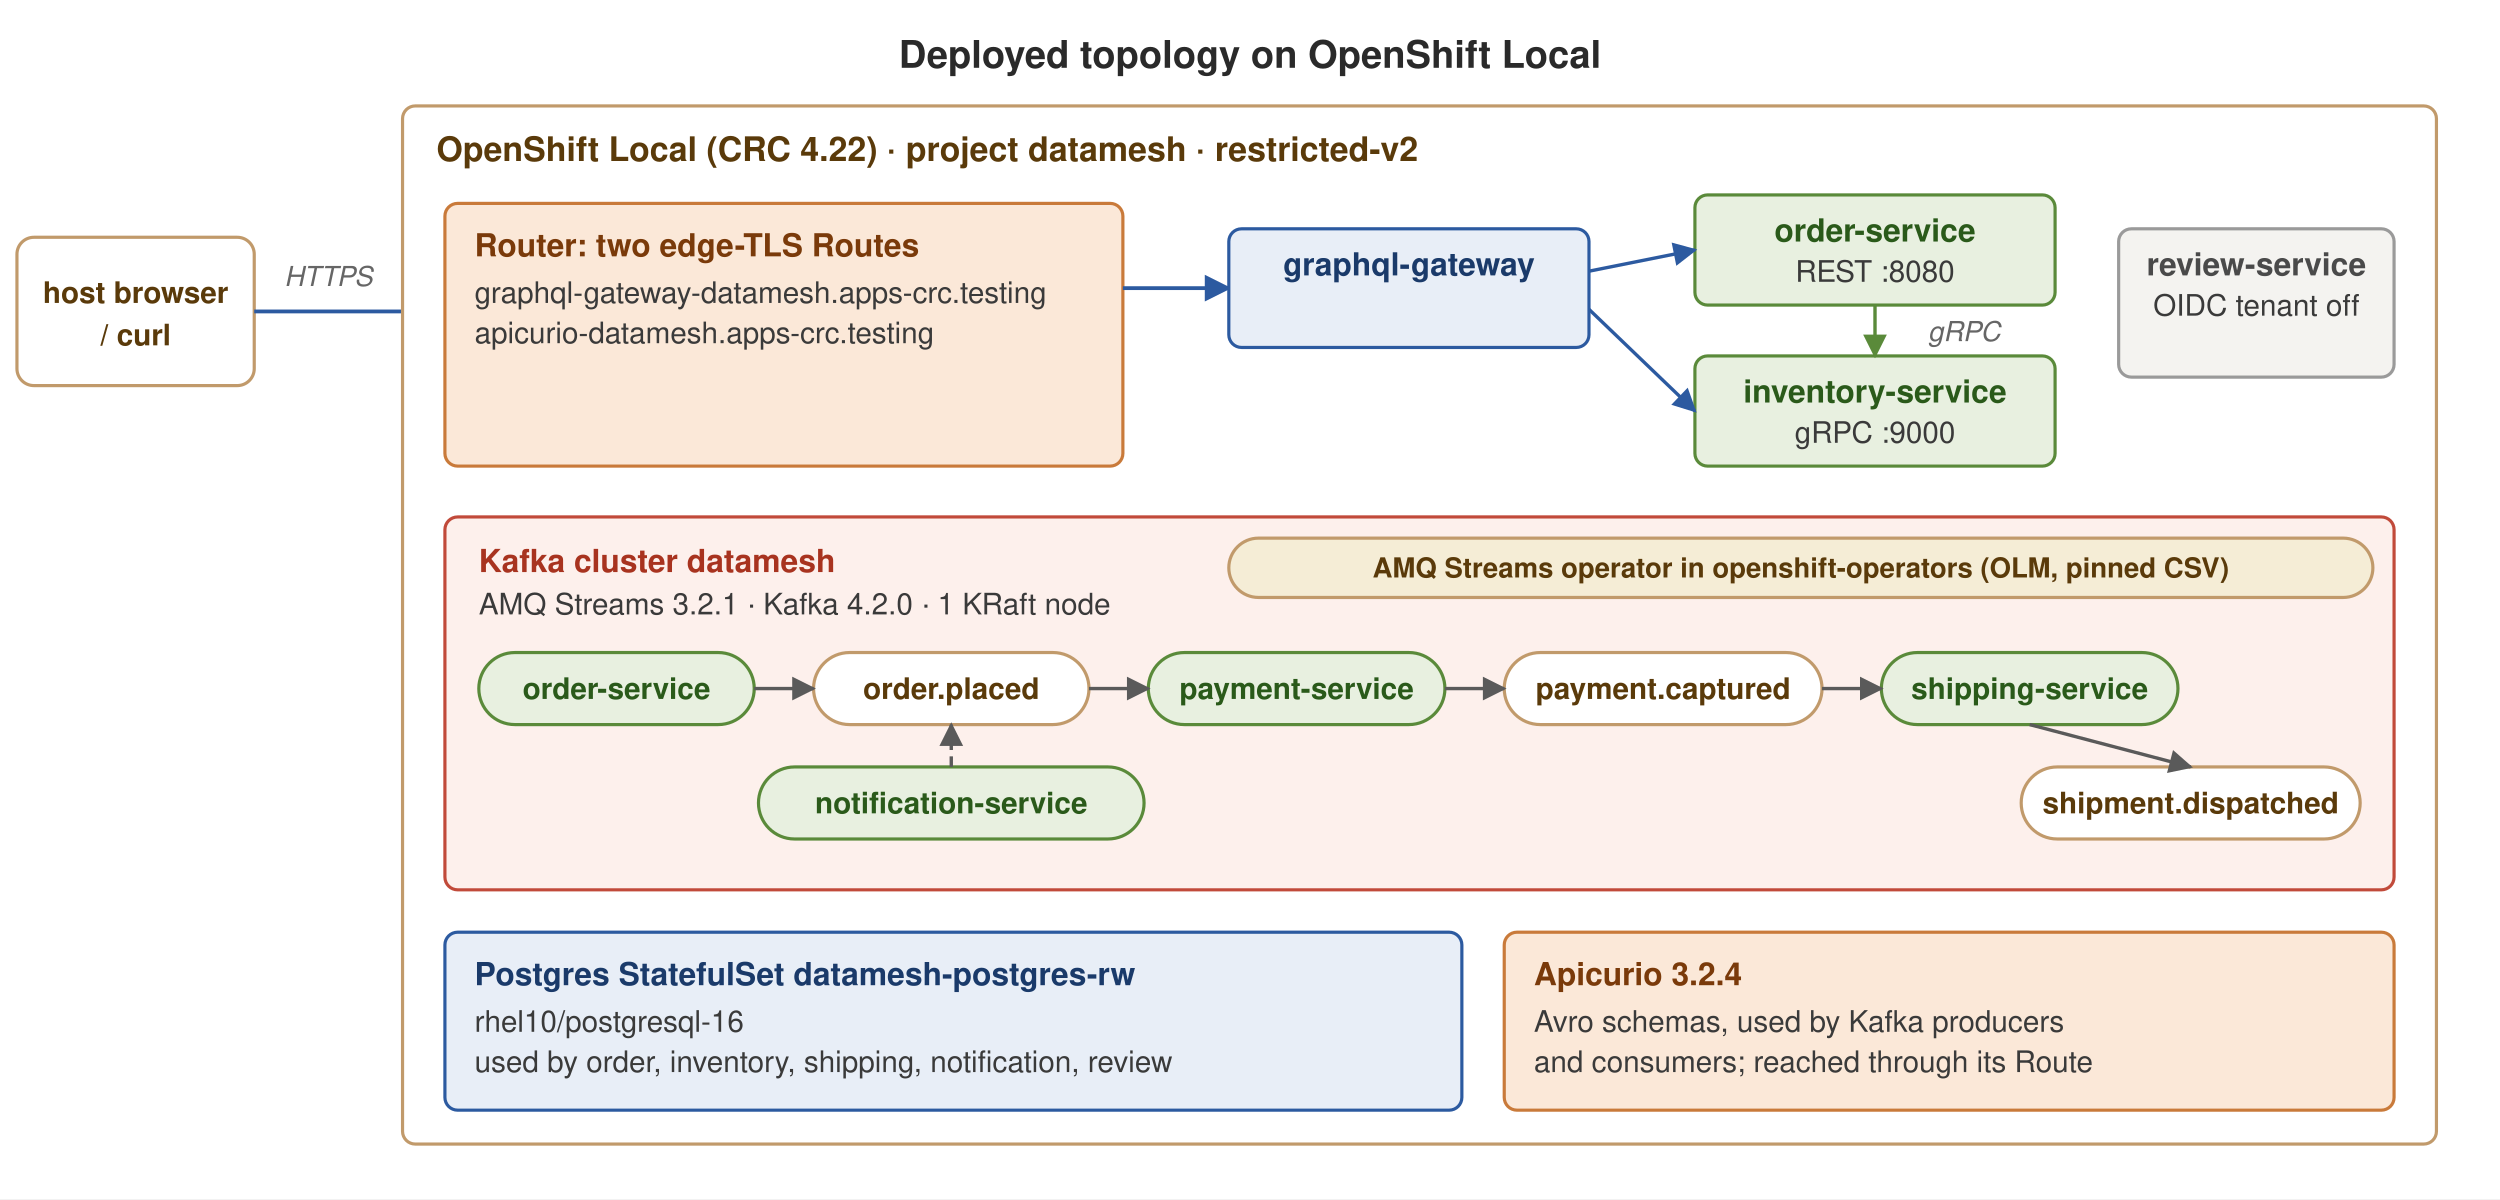
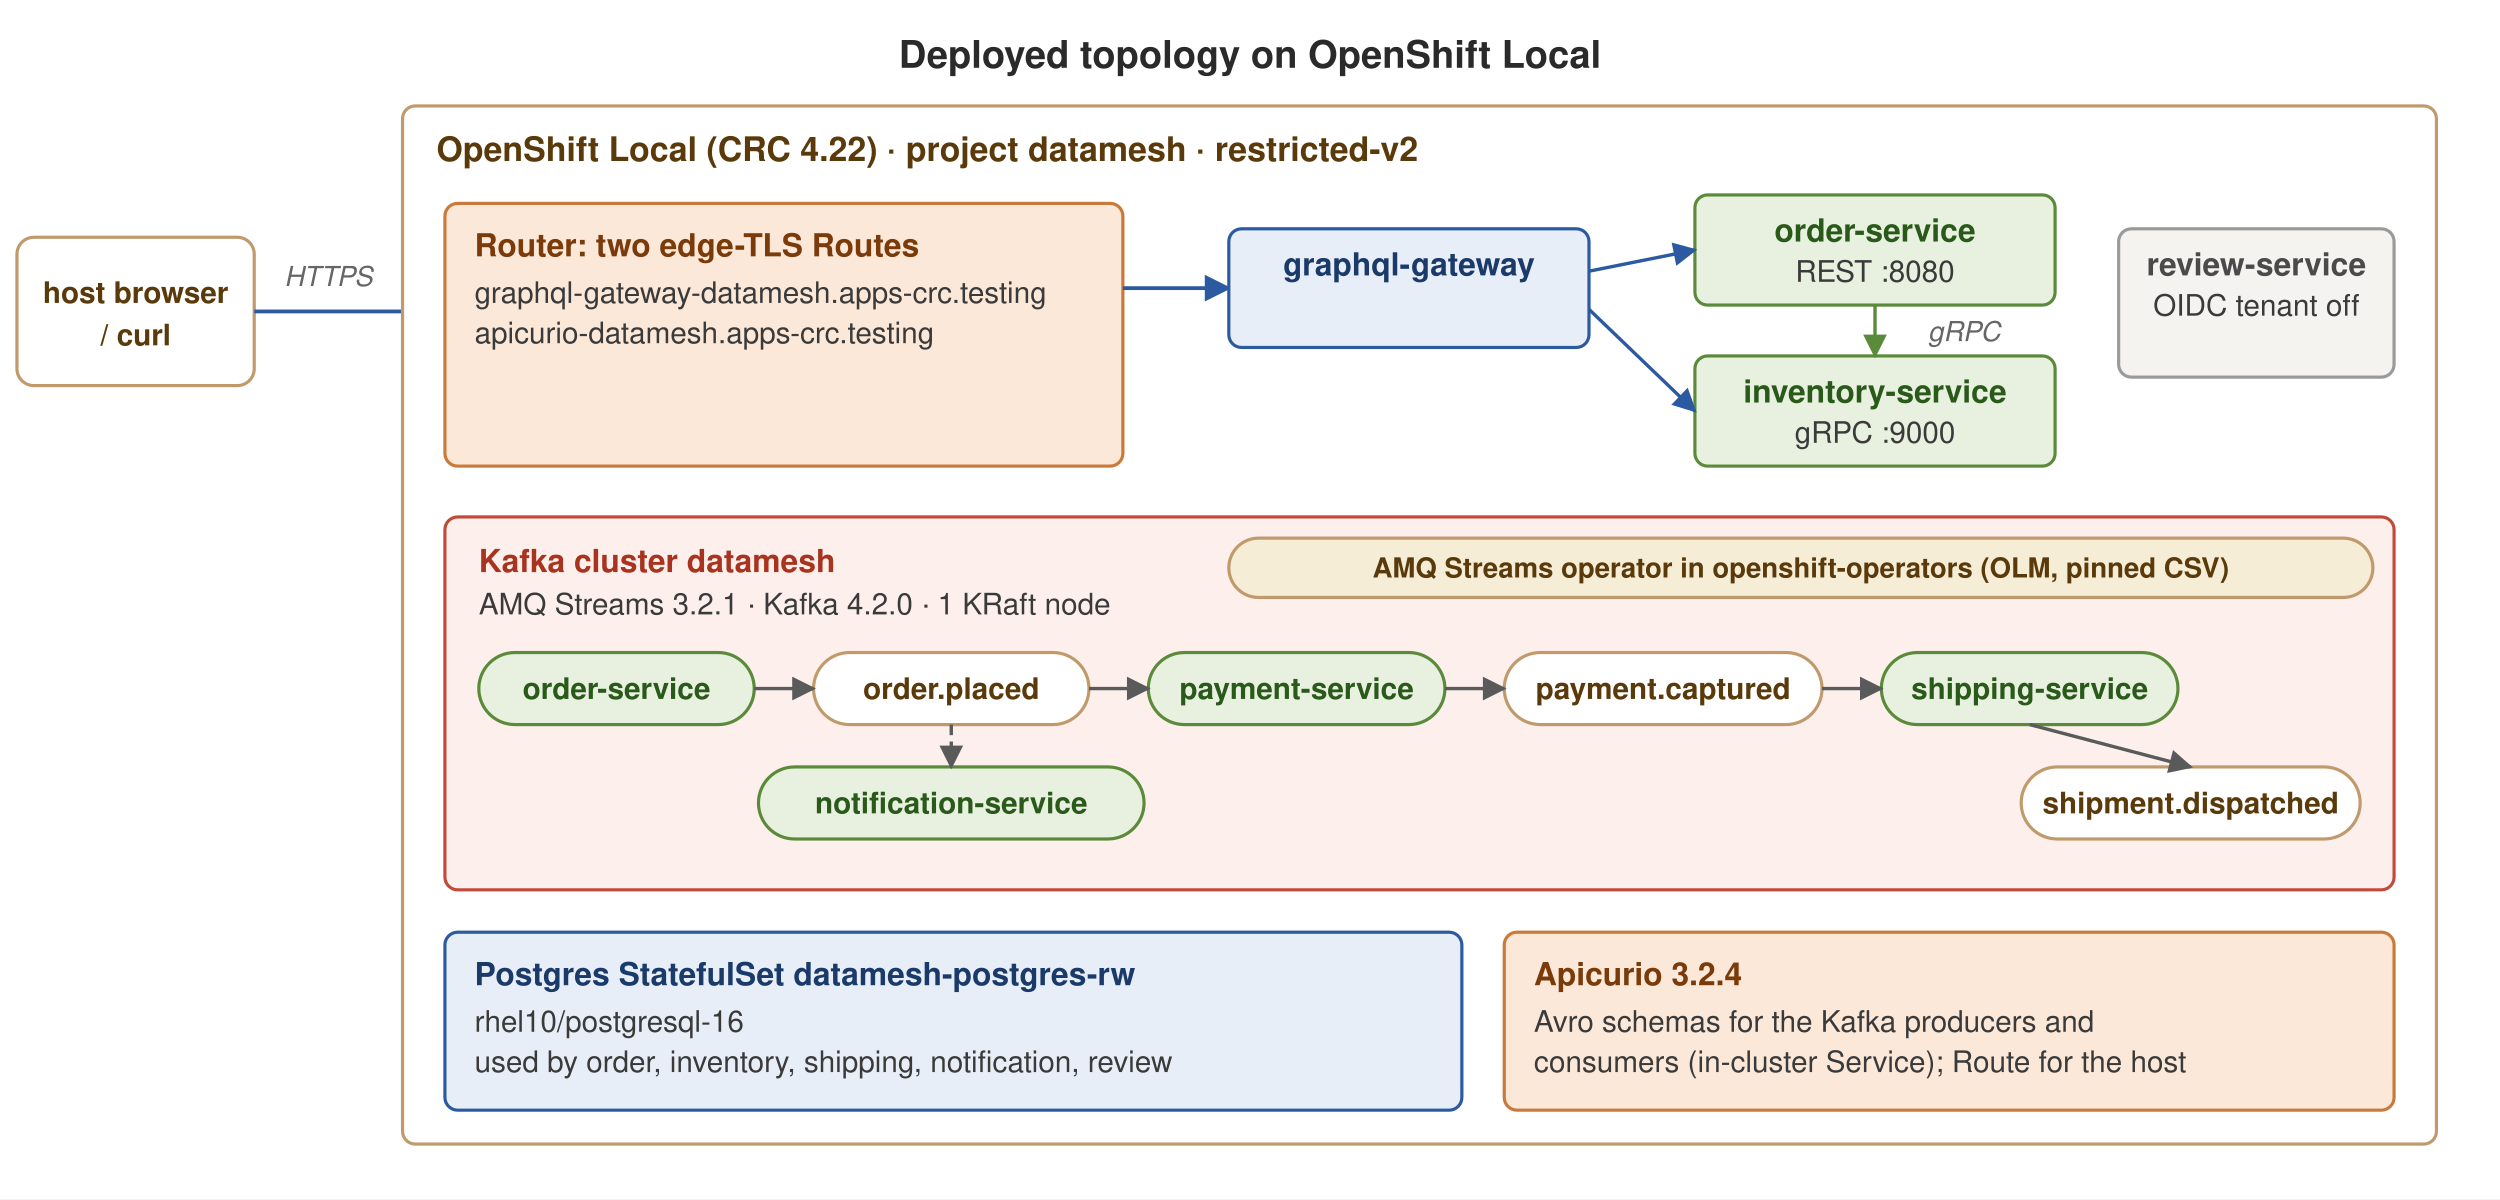
<svg xmlns="http://www.w3.org/2000/svg" viewBox="0 0 1180 566" font-family="Helvetica, -apple-system, 'Segoe UI', Roboto, sans-serif">
  <rect x="0" y="0" width="1180" height="566" fill="#ffffff" />
  <defs>
    <marker id="arr" viewBox="0 0 10 10" refX="9" refY="5" markerWidth="7" markerHeight="7" orient="auto-start-reverse">
      <path d="M0,0 L10,5 L0,10 z" fill="#5a5a5a" />
    </marker>
    <marker id="arrR" viewBox="0 0 10 10" refX="9" refY="5" markerWidth="7" markerHeight="7" orient="auto-start-reverse">
      <path d="M0,0 L10,5 L0,10 z" fill="#c14a3a" />
    </marker>
    <marker id="arrB" viewBox="0 0 10 10" refX="9" refY="5" markerWidth="7" markerHeight="7" orient="auto-start-reverse">
      <path d="M0,0 L10,5 L0,10 z" fill="#2c5aa0" />
    </marker>
    <marker id="arrG" viewBox="0 0 10 10" refX="9" refY="5" markerWidth="7" markerHeight="7" orient="auto-start-reverse">
      <path d="M0,0 L10,5 L0,10 z" fill="#5a8a3a" />
    </marker>
  </defs>
  <text x="590" y="32" font-size="18" fill="#2a2a2a" text-anchor="middle" font-weight="700">Deployed topology on OpenShift Local</text>
  <rect x="8" y="112" width="112" height="70" fill="#ffffff" stroke="#c19a6b" stroke-width="1.5" rx="8" />
  <text x="64" y="143" font-size="14" fill="#5a3a0a" text-anchor="middle" font-weight="700">host browser</text>
  <text x="64" y="163" font-size="14" fill="#5a3a0a" text-anchor="middle" font-weight="700">/ curl</text>
  <line x1="120" y1="147" x2="210" y2="147" stroke="#2c5aa0" stroke-width="1.8" marker-end="url(#arrB)" />
  <text x="155" y="135" font-size="13" fill="#666666" text-anchor="middle" font-style="italic">HTTPS</text>
  <rect x="190" y="50" width="960" height="490" fill="#ffffff" stroke="#c19a6b" stroke-width="1.5" rx="6" />
  <text x="206" y="76" font-size="16" fill="#5a3a0a" text-anchor="start" font-weight="700">OpenShift Local (CRC 4.22) · project datamesh · restricted-v2</text>
  <rect x="210" y="96" width="320" height="124" fill="#fbe8d8" stroke="#c97a3a" stroke-width="1.5" rx="6" />
  <text x="224" y="121" font-size="15" fill="#7a3a0a" text-anchor="start" font-weight="700">Router: two edge-TLS Routes</text>
  <text x="224" y="143" font-size="14" fill="#3a3a3a" text-anchor="start">graphql-gateway-datamesh.apps-crc.testing</text>
  <text x="224" y="162" font-size="14" fill="#3a3a3a" text-anchor="start">apicurio-datamesh.apps-crc.testing</text>
  <line x1="530" y1="136" x2="580" y2="136" stroke="#2c5aa0" stroke-width="1.8" marker-end="url(#arrB)" />
  <rect x="580" y="108" width="170" height="56" fill="#e8eef7" stroke="#2c5aa0" stroke-width="1.5" rx="6" />
  <text x="665" y="130" font-size="15" fill="#1a3a6a" text-anchor="middle" font-weight="700">graphql-gateway</text>
  <rect x="800" y="92" width="170" height="52" fill="#e8f0e0" stroke="#5a8a3a" stroke-width="1.5" rx="6" />
  <text x="885" y="114" font-size="15" fill="#2a5a1a" text-anchor="middle" font-weight="700">order-service</text>
  <text x="885" y="133" font-size="14" fill="#3a3a3a" text-anchor="middle">REST :8080</text>
  <rect x="800" y="168" width="170" height="52" fill="#e8f0e0" stroke="#5a8a3a" stroke-width="1.5" rx="6" />
  <text x="885" y="190" font-size="15" fill="#2a5a1a" text-anchor="middle" font-weight="700">inventory-service</text>
  <text x="885" y="209" font-size="14" fill="#3a3a3a" text-anchor="middle">gRPC :9000</text>
  <line x1="750" y1="128" x2="800" y2="118" stroke="#2c5aa0" stroke-width="1.6" marker-end="url(#arrB)" />
  <line x1="750" y1="146" x2="800" y2="194" stroke="#2c5aa0" stroke-width="1.6" marker-end="url(#arrB)" />
  <line x1="885" y1="144" x2="885" y2="168" stroke="#5a8a3a" stroke-width="1.6" marker-end="url(#arrG)" />
  <text x="910" y="161" font-size="13" fill="#666666" text-anchor="start" font-style="italic">gRPC</text>
  <rect x="1000" y="108" width="130" height="70" fill="#f4f3f0" stroke="#9a9a9a" stroke-width="1.5" rx="6" />
  <text x="1065" y="130" font-size="15" fill="#4a4a4a" text-anchor="middle" font-weight="700">review-service</text>
  <text x="1065" y="149" font-size="14" fill="#3a3a3a" text-anchor="middle">OIDC tenant off</text>
  <rect x="210" y="244" width="920" height="176" fill="#fdf0ec" stroke="#c14a3a" stroke-width="1.5" rx="6" />
  <text x="226" y="270" font-size="15" fill="#a8331f" text-anchor="start" font-weight="700">Kafka cluster datamesh</text>
  <text x="226" y="290" font-size="14" fill="#3a3a3a" text-anchor="start">AMQ Streams 3.2.1 · Kafka 4.2.0 · 1 KRaft node</text>
  <rect x="580" y="254" width="540" height="28" fill="#f5edd6" stroke="#c19a6b" stroke-width="1.5" rx="14" />
  <text x="850" y="272.55" font-size="13" fill="#5a3a0a" text-anchor="middle" font-weight="700">AMQ Streams operator in openshift-operators (OLM, pinned CSV)</text>
  <rect x="226" y="308" width="130" height="34" fill="#e8f0e0" stroke="#5a8a3a" stroke-width="1.5" rx="17" />
  <text x="291" y="329.9" font-size="14" fill="#2a5a1a" text-anchor="middle" font-weight="700">order-service</text>
  <rect x="384" y="308" width="130" height="34" fill="#ffffff" stroke="#c19a6b" stroke-width="1.5" rx="17" />
  <text x="449" y="329.9" font-size="14" fill="#5a3a0a" text-anchor="middle" font-weight="700">order.placed</text>
  <rect x="542" y="308" width="140" height="34" fill="#e8f0e0" stroke="#5a8a3a" stroke-width="1.5" rx="17" />
  <text x="612" y="329.9" font-size="14" fill="#2a5a1a" text-anchor="middle" font-weight="700">payment-service</text>
  <rect x="710" y="308" width="150" height="34" fill="#ffffff" stroke="#c19a6b" stroke-width="1.5" rx="17" />
  <text x="785" y="329.9" font-size="14" fill="#5a3a0a" text-anchor="middle" font-weight="700">payment.captured</text>
  <rect x="888" y="308" width="140" height="34" fill="#e8f0e0" stroke="#5a8a3a" stroke-width="1.5" rx="17" />
  <text x="958" y="329.9" font-size="14" fill="#2a5a1a" text-anchor="middle" font-weight="700">shipping-service</text>
  <line x1="356" y1="325" x2="384" y2="325" stroke="#5a5a5a" stroke-width="1.6" marker-end="url(#arr)" />
  <line x1="514" y1="325" x2="542" y2="325" stroke="#5a5a5a" stroke-width="1.6" marker-end="url(#arr)" />
  <line x1="682" y1="325" x2="710" y2="325" stroke="#5a5a5a" stroke-width="1.6" marker-end="url(#arr)" />
  <line x1="860" y1="325" x2="888" y2="325" stroke="#5a5a5a" stroke-width="1.6" marker-end="url(#arr)" />
  <rect x="358" y="362" width="182" height="34" fill="#e8f0e0" stroke="#5a8a3a" stroke-width="1.5" rx="17" />
  <text x="449" y="383.9" font-size="14" fill="#2a5a1a" text-anchor="middle" font-weight="700">notification-service</text>
-   <line x1="449" y1="362" x2="449" y2="342" stroke="#5a5a5a" stroke-width="1.6" marker-end="url(#arr)" stroke-dasharray="5 3" />
+   <line x1="449" y1="342" x2="449" y2="362" stroke="#5a5a5a" stroke-width="1.6" marker-end="url(#arr)" stroke-dasharray="5 3" />
  <rect x="954" y="362" width="160" height="34" fill="#ffffff" stroke="#c19a6b" stroke-width="1.5" rx="17" />
  <text x="1034" y="383.9" font-size="14" fill="#5a3a0a" text-anchor="middle" font-weight="700">shipment.dispatched</text>
  <line x1="958" y1="342" x2="1034" y2="362" stroke="#5a5a5a" stroke-width="1.6" marker-end="url(#arr)" />
  <rect x="210" y="440" width="480" height="84" fill="#e8eef7" stroke="#2c5aa0" stroke-width="1.5" rx="6" />
  <text x="224" y="465" font-size="15" fill="#1a3a6a" text-anchor="start" font-weight="700">Postgres StatefulSet datamesh-postgres-rw</text>
  <text x="224" y="487" font-size="14" fill="#3a3a3a" text-anchor="start">rhel10/postgresql-16</text>
  <text x="224" y="506" font-size="14" fill="#3a3a3a" text-anchor="start">used by order, inventory, shipping, notification, review</text>
  <rect x="710" y="440" width="420" height="84" fill="#fbe8d8" stroke="#c97a3a" stroke-width="1.5" rx="6" />
  <text x="724" y="465" font-size="15" fill="#7a3a0a" text-anchor="start" font-weight="700">Apicurio 3.2.4</text>
-   <text x="724" y="487" font-size="14" fill="#3a3a3a" text-anchor="start">Avro schemas, used by Kafka producers</text>
-   <text x="724" y="506" font-size="14" fill="#3a3a3a" text-anchor="start">and consumers; reached through its Route</text>
+   <text x="724" y="487" font-size="14" fill="#3a3a3a" text-anchor="start">Avro schemas for the Kafka producers and</text>
+   <text x="724" y="506" font-size="14" fill="#3a3a3a" text-anchor="start">consumers (in-cluster Service); Route for the host</text>
</svg>
